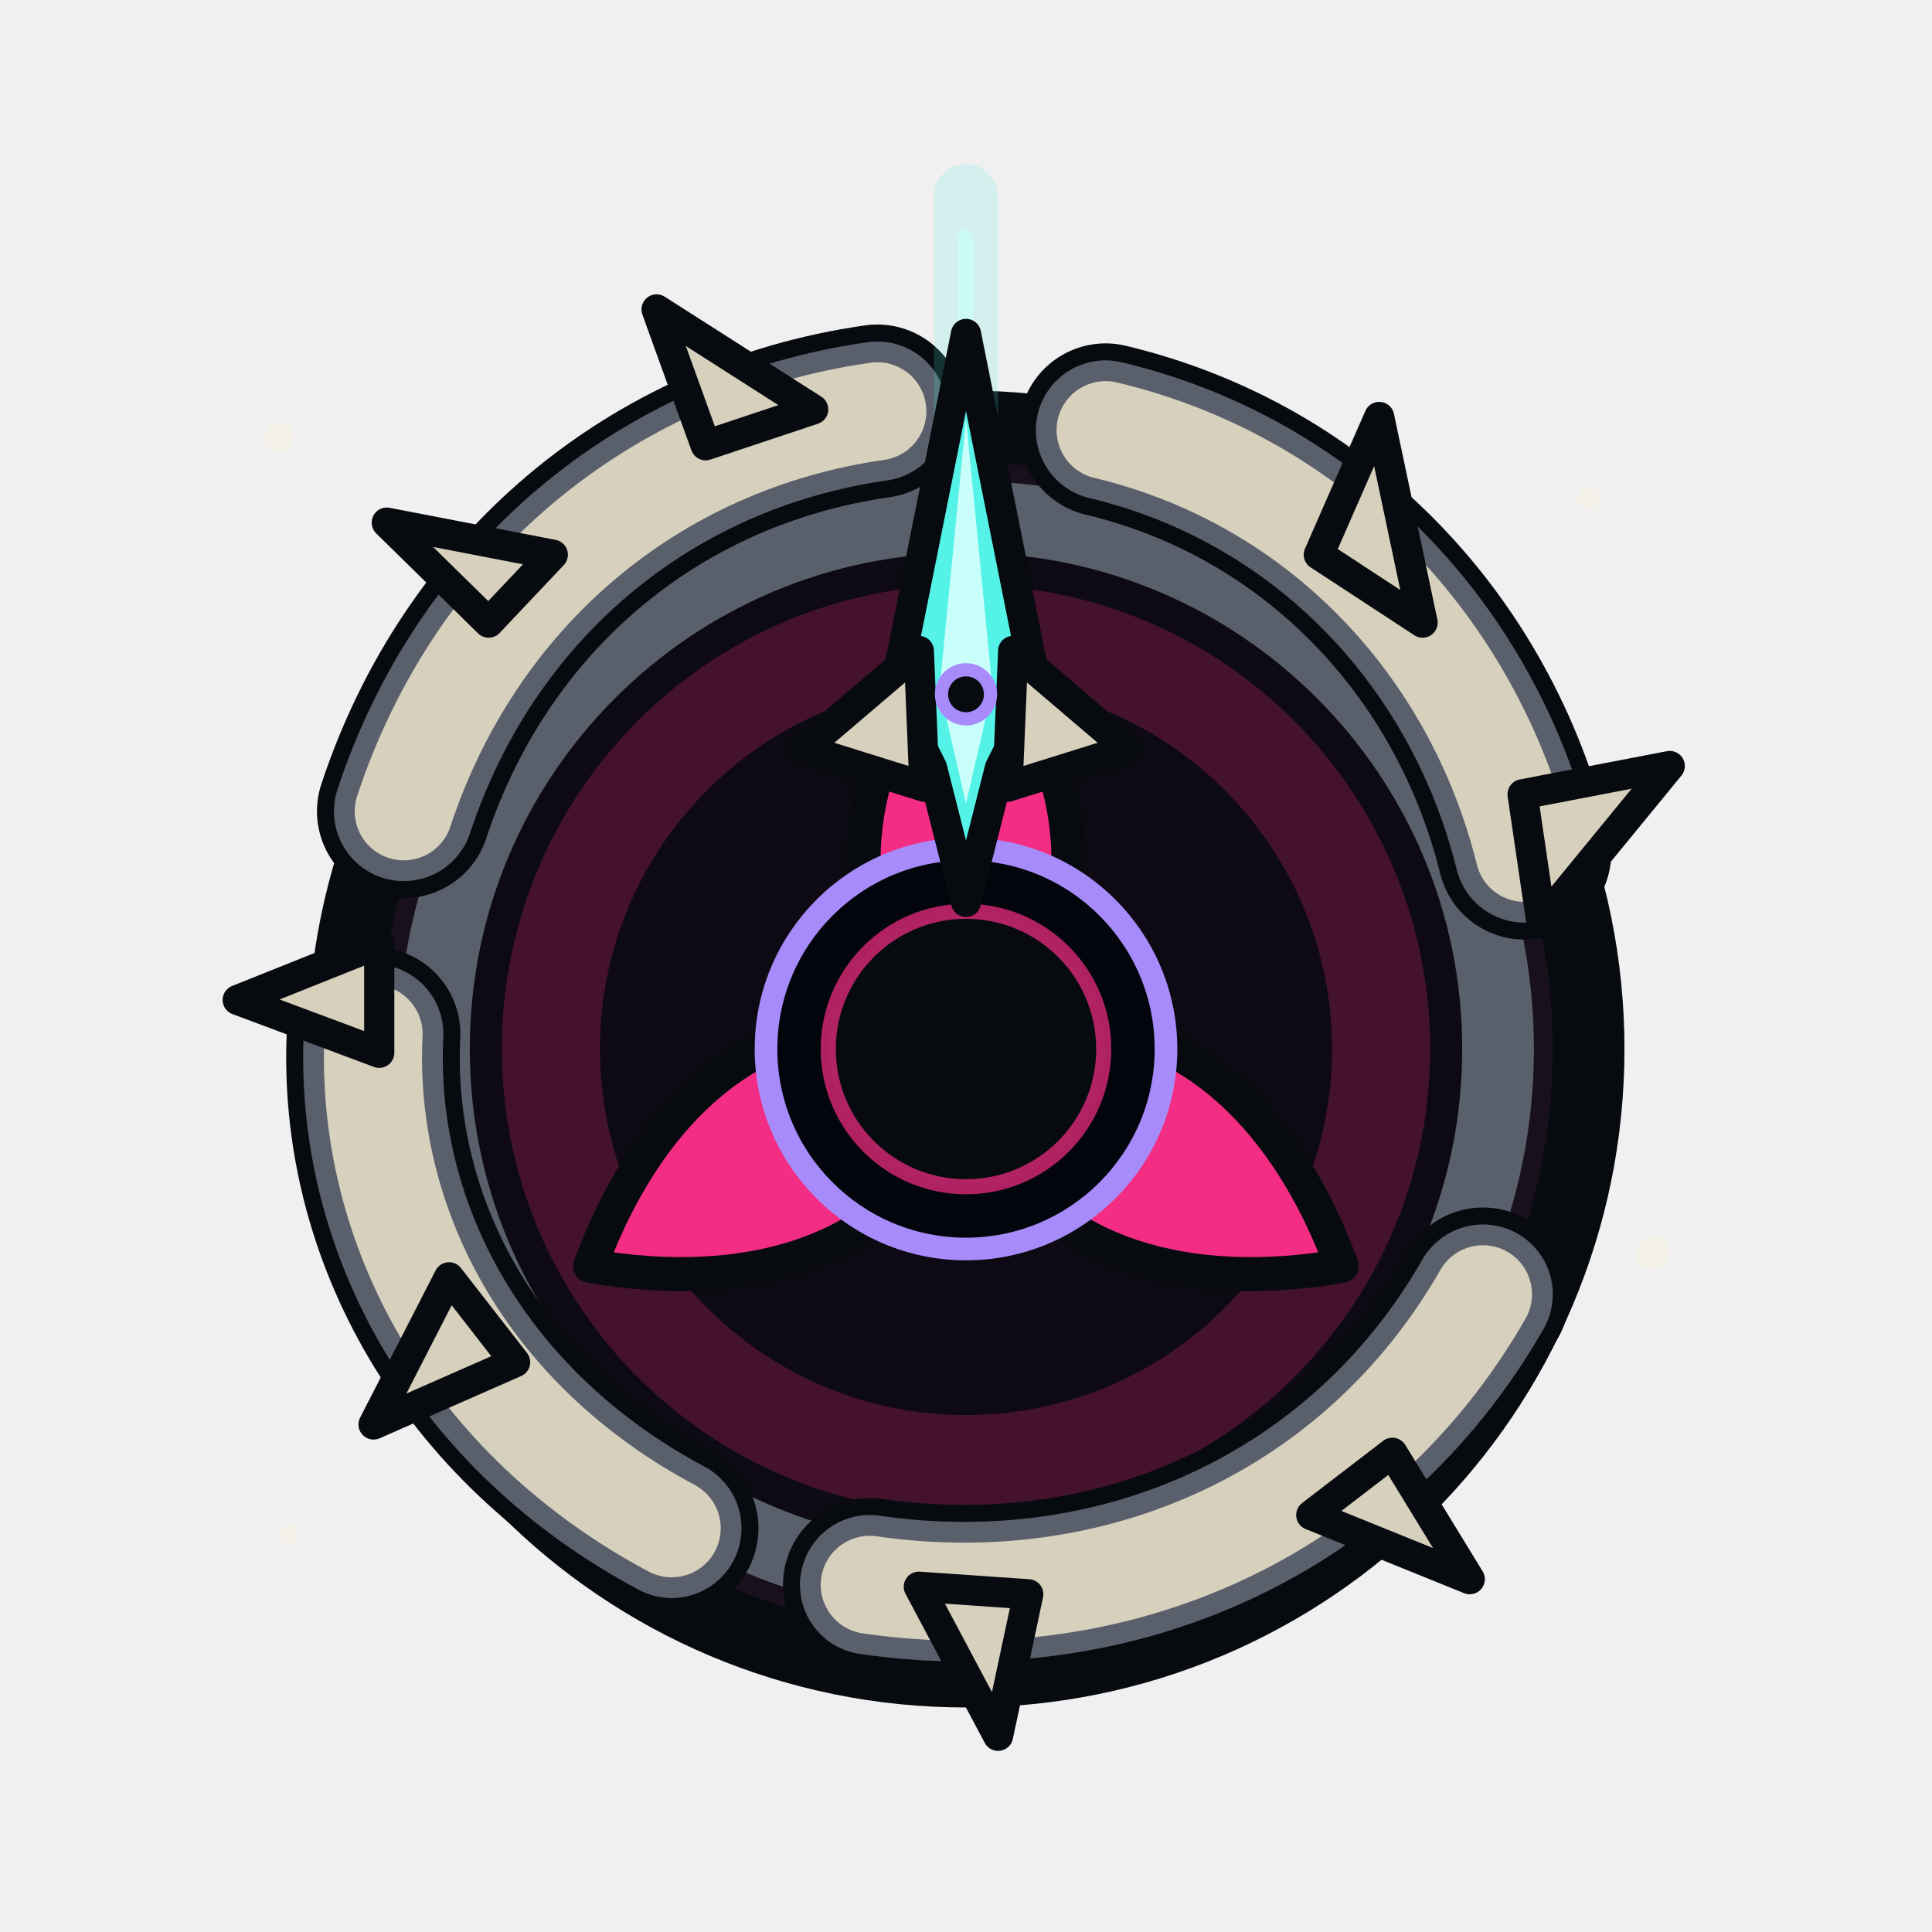
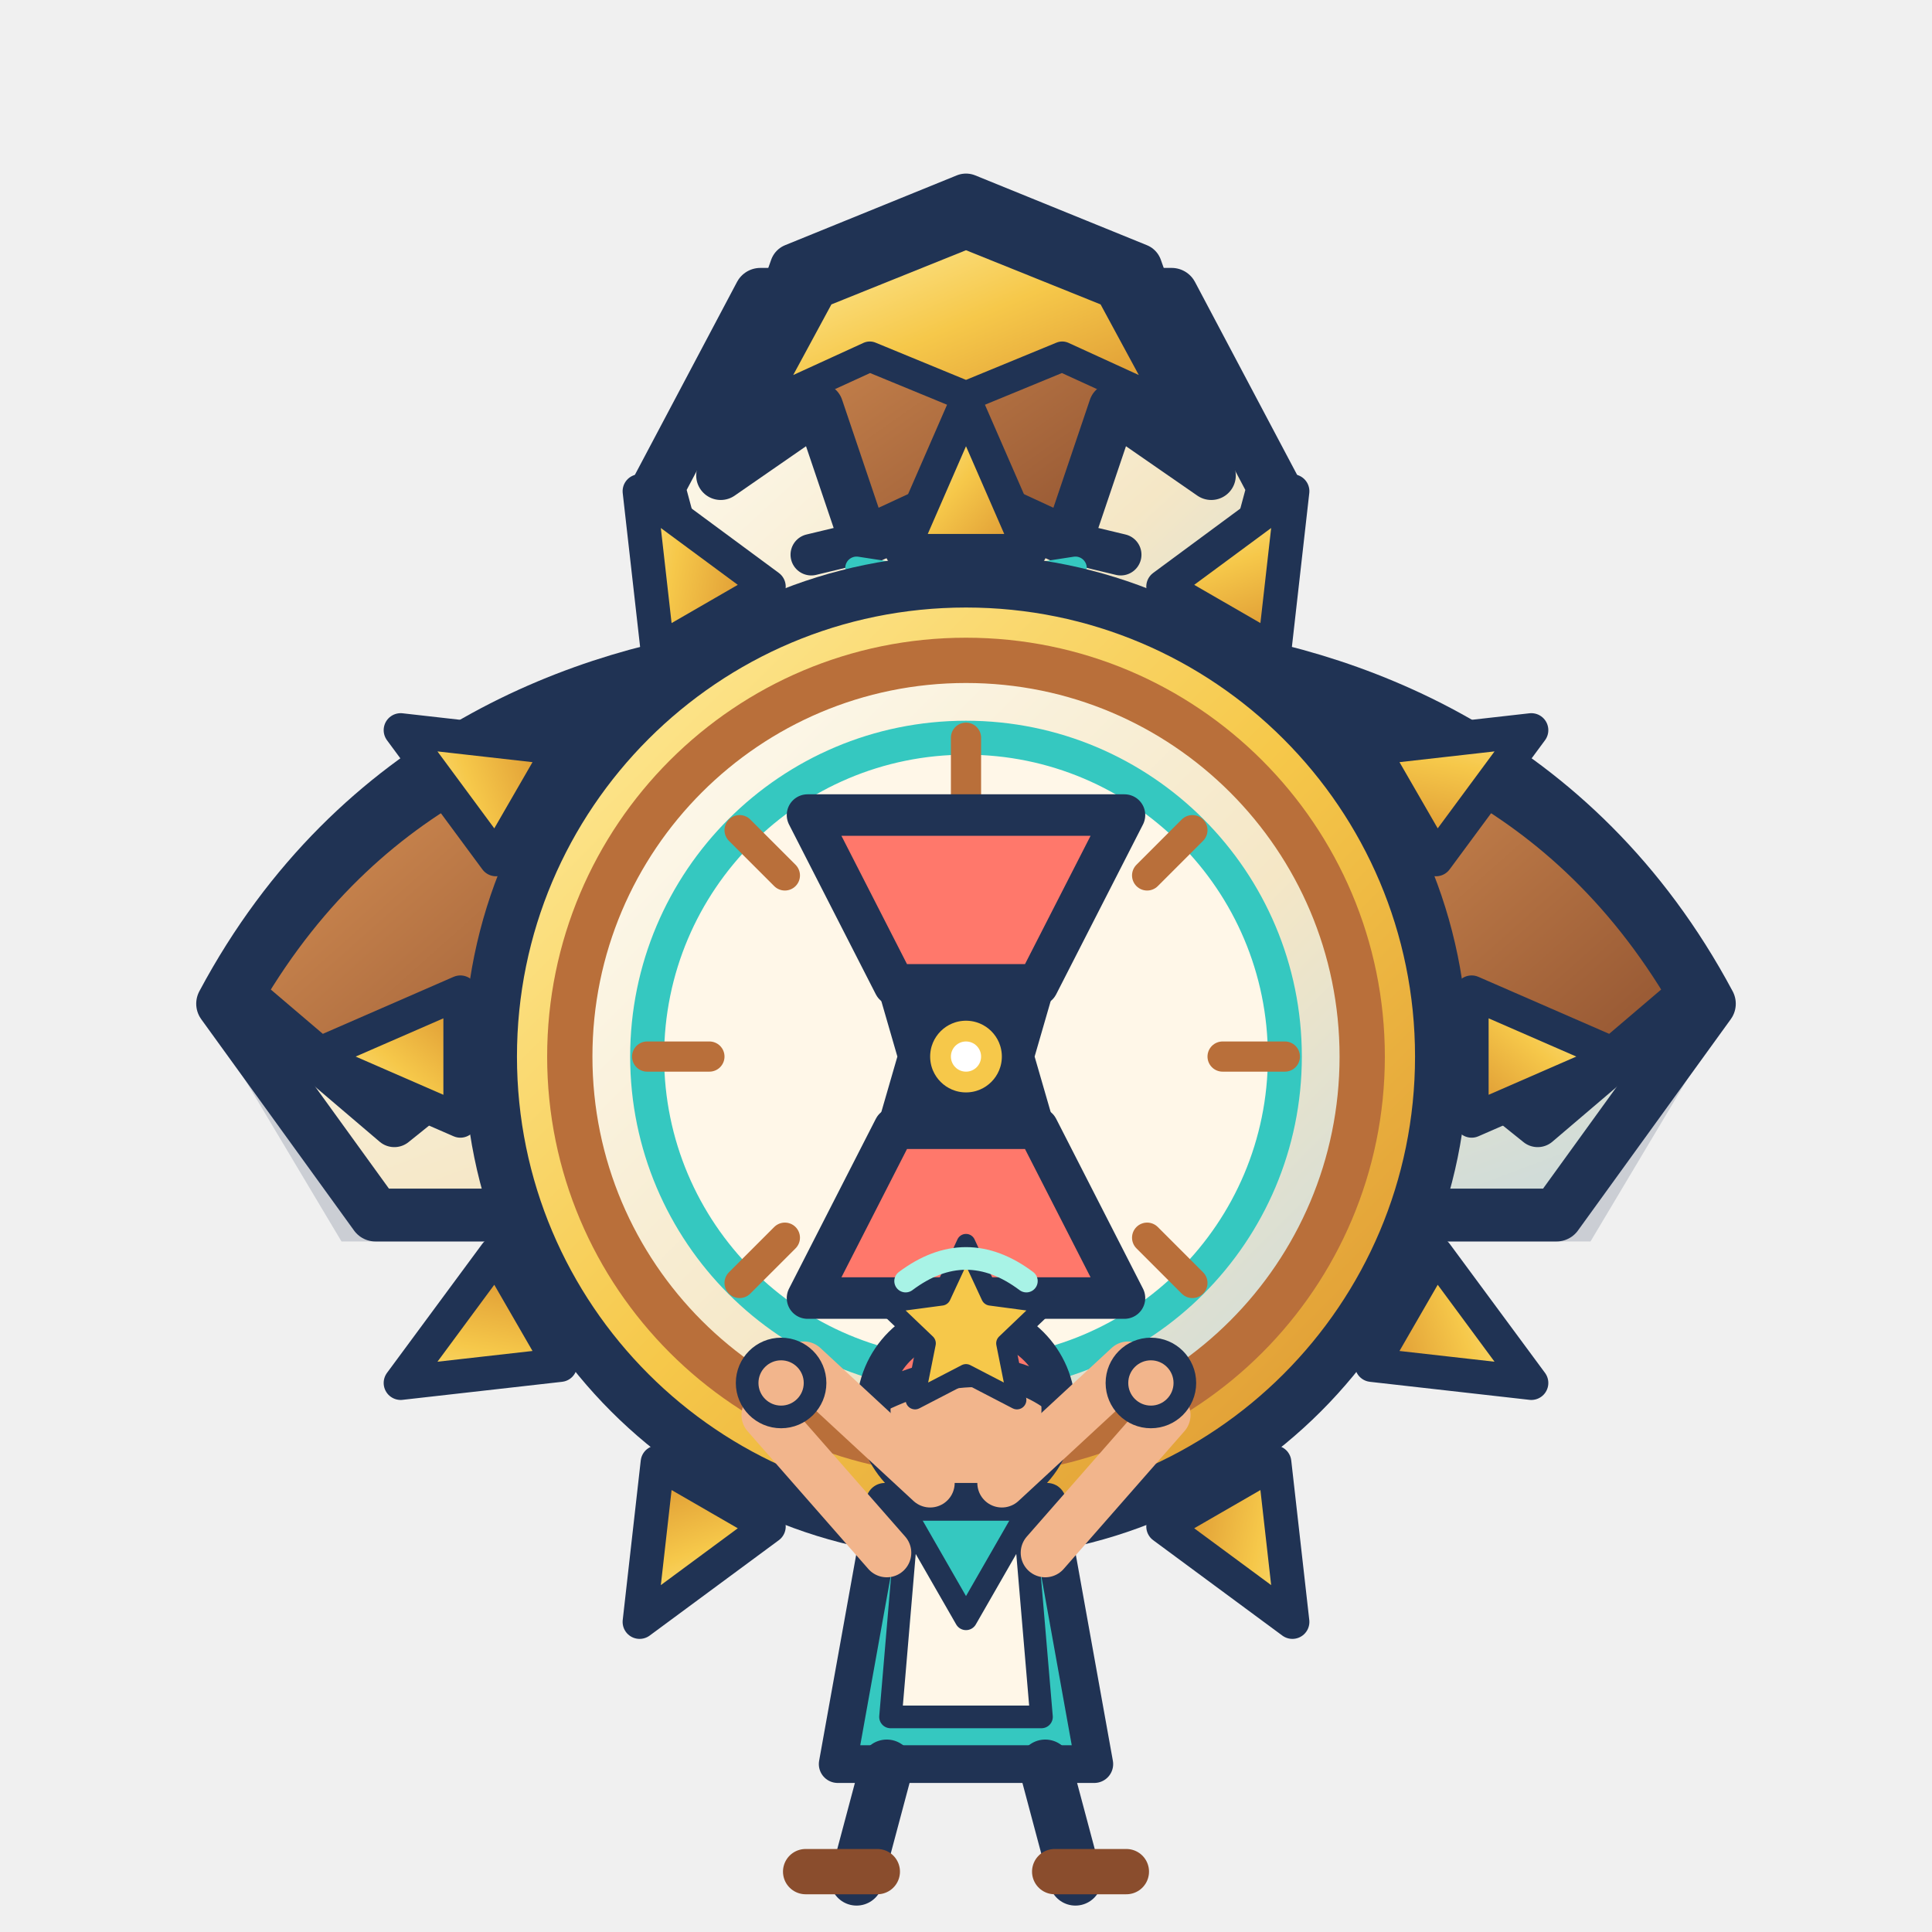
- <svg xmlns="http://www.w3.org/2000/svg" width="1024" height="1024" viewBox="0 0 1024 1024" role="img" aria-labelledby="title desc">
-   <g fill="none" stroke-linecap="round" stroke-linejoin="round">
-     <circle cx="512" cy="556" r="330" fill="#19101D" stroke="#070A0F" stroke-width="38" />
-     <circle cx="512" cy="556" r="282" fill="#0D0A13" stroke="#59606B" stroke-width="38" />
-     <circle cx="512" cy="556" r="220" stroke="#F32D83" stroke-opacity="0.24" stroke-width="52" />
-     <g stroke="#070A0F" stroke-width="92">
-       <path d="M214 430 C252 315 346 235 465 218" />
-       <path d="M586 228 C699 255 781 343 808 452" />
-       <path d="M786 686 C719 803 592 859 461 840" />
-       <path d="M356 810 C249 753 193 651 198 548" />
-     </g>
-     <g stroke="#59606B" stroke-width="74">
-       <path d="M214 430 C252 315 346 235 465 218" />
-       <path d="M586 228 C699 255 781 343 808 452" />
-       <path d="M786 686 C719 803 592 859 461 840" />
-       <path d="M356 810 C249 753 193 651 198 548" />
-     </g>
-     <g stroke="#D7D0BD" stroke-width="52">
-       <path d="M214 430 C252 315 346 235 465 218" />
-       <path d="M586 228 C699 255 781 343 808 452" />
-       <path d="M786 686 C719 803 592 859 461 840" />
-       <path d="M356 810 C249 753 193 651 198 548" />
-     </g>
+ <svg xmlns="http://www.w3.org/2000/svg" xmlns:xlink="http://www.w3.org/1999/xlink" width="1024" height="1024" viewBox="0 0 1024 1024" role="img" aria-labelledby="title desc">
+   <defs>
+     <linearGradient id="marble" x1="0" y1="0" x2="1" y2="1">
+       <stop offset="0" stop-color="#FFFDF5" />
+       <stop offset="0.58" stop-color="#F5E7C6" />
+       <stop offset="1" stop-color="#C7D9DD" />
+     </linearGradient>
+     <linearGradient id="bronze" x1="0" y1="0" x2="1" y2="1">
+       <stop offset="0" stop-color="#E19A5A" />
+       <stop offset="1" stop-color="#8A4D2D" />
+     </linearGradient>
+     <linearGradient id="gold" x1="0" y1="0" x2="1" y2="1">
+       <stop offset="0" stop-color="#FFF0A6" />
+       <stop offset="0.5" stop-color="#F6C84A" />
+       <stop offset="1" stop-color="#D9902F" />
+     </linearGradient>
+     <linearGradient id="aqua" x1="0" y1="0" x2="1" y2="1">
+       <stop offset="0" stop-color="#A8F3E6" />
+       <stop offset="1" stop-color="#35C8C0" />
+     </linearGradient>
+     <path id="sun-ray" d="M512 214 L546 292 L478 292 Z" />
+   </defs>
+   <g stroke="#203354" stroke-linecap="round" stroke-linejoin="round">
+     <path d="M113 544 C169 424 269 358 366 337 C372 205 424 116 512 116 C600 116 652 205 658 337 C755 358 855 424 911 544 L843 658 L181 658 Z" fill="#203354" opacity="0.18" stroke="none" />
+     <path d="M118 532 C189 399 311 356 399 346 L625 346 C713 356 835 399 906 532 L825 644 L199 644 Z" fill="url(#marble)" stroke-width="28" />
+     <path d="M128 527 C197 409 302 378 385 366 L321 506 L209 596 Z" fill="url(#bronze)" stroke-width="24" />
+     <path d="M896 527 C827 409 722 378 639 366 L703 506 L815 596 Z" fill="url(#bronze)" stroke-width="24" />
+     <path d="M403 156 L621 156 L675 258 L640 388 L512 456 L384 388 L349 258 Z" fill="url(#marble)" stroke-width="28" />
+     <path d="M382 252 L421 142 L512 105 L603 142 L642 252 L590 216 L566 287 L512 262 L458 287 L434 216 Z" fill="url(#bronze)" stroke-width="26" />
+     <path d="M402 216 L435 155 L512 124 L589 155 L622 216 L563 189 L512 210 L461 189 Z" fill="url(#gold)" stroke-width="16" />
+     <path d="M430 294 L480 282" fill="none" stroke="#203354" stroke-width="22" />
+     <path d="M544 282 L594 294" fill="none" stroke="#203354" stroke-width="22" />
+     <path d="M454 301 L480 305" fill="none" stroke="#35C8C0" stroke-width="12" />
+     <path d="M544 305 L570 301" fill="none" stroke="#35C8C0" stroke-width="12" />
+     <path d="M512 291 L493 348 L512 360 L531 348" fill="none" stroke="#8A4D2D" stroke-width="12" />
+     <path d="M465 388 Q512 414 559 388" fill="none" stroke="#8A4D2D" stroke-width="12" />
+     <path d="M403 342 C431 373 447 396 454 424" fill="none" stroke="#FFFFFF" stroke-opacity="0.7" stroke-width="12" />
+     <path d="M605 342 C584 374 571 398 565 425" fill="none" stroke="#B7CDD2" stroke-width="10" />
  </g>
-   <g fill="#D7D0BD" stroke="#070A0F" stroke-width="16" stroke-linejoin="round">
-     <path d="M259 330 L205 277 L293 294 Z" />
-     <path d="M374 236 L348 164 L431 217 Z" />
-     <path d="M699 294 L731 221 L754 330 Z" />
-     <path d="M807 421 L885 406 L817 489 Z" />
-     <path d="M738 770 L779 837 L695 803 Z" />
-     <path d="M545 845 L529 920 L487 841 Z" />
-     <path d="M273 722 L198 755 L238 677 Z" />
-     <path d="M201 558 L126 530 L201 500 Z" />
+   <g fill="url(#gold)" stroke="#203354" stroke-width="18" stroke-linejoin="round">
+     <use href="#sun-ray" xlink:href="#sun-ray" />
+     <use href="#sun-ray" xlink:href="#sun-ray" transform="rotate(30 512 560)" />
+     <use href="#sun-ray" xlink:href="#sun-ray" transform="rotate(60 512 560)" />
+     <use href="#sun-ray" xlink:href="#sun-ray" transform="rotate(90 512 560)" />
+     <use href="#sun-ray" xlink:href="#sun-ray" transform="rotate(120 512 560)" />
+     <use href="#sun-ray" xlink:href="#sun-ray" transform="rotate(150 512 560)" />
+     <use href="#sun-ray" xlink:href="#sun-ray" transform="rotate(180 512 560)" />
+     <use href="#sun-ray" xlink:href="#sun-ray" transform="rotate(210 512 560)" />
+     <use href="#sun-ray" xlink:href="#sun-ray" transform="rotate(240 512 560)" />
+     <use href="#sun-ray" xlink:href="#sun-ray" transform="rotate(270 512 560)" />
+     <use href="#sun-ray" xlink:href="#sun-ray" transform="rotate(300 512 560)" />
+     <use href="#sun-ray" xlink:href="#sun-ray" transform="rotate(330 512 560)" />
  </g>
-   <g fill="#F32D83" stroke="#070A0F" stroke-width="18" stroke-linejoin="round">
-     <path d="M512 326 C566 391 581 460 551 516 C540 537 526 554 512 572 C498 554 484 537 473 516 C443 460 458 391 512 326 Z" />
-     <path d="M512 326 C566 391 581 460 551 516 C540 537 526 554 512 572 C498 554 484 537 473 516 C443 460 458 391 512 326 Z" transform="rotate(120 512 556)" />
-     <path d="M512 326 C566 391 581 460 551 516 C540 537 526 554 512 572 C498 554 484 537 473 516 C443 460 458 391 512 326 Z" transform="rotate(240 512 556)" />
+   <circle cx="512" cy="560" r="252" fill="url(#gold)" stroke="#203354" stroke-width="28" />
+   <circle cx="512" cy="560" r="210" fill="url(#marble)" stroke="#B96F3A" stroke-width="24" />
+   <circle cx="512" cy="560" r="169" fill="#FFF7E8" stroke="#35C8C0" stroke-width="18" />
+   <path d="M512 391 V424 M512 696 V729 M343 560 H376 M648 560 H681 M392 440 L416 464 M608 656 L632 680 M632 440 L608 464 M416 656 L392 680" fill="none" stroke="#B96F3A" stroke-width="16" stroke-linecap="round" />
+   <path d="M428 432 H596 L550 522 H474 Z M474 598 H550 L596 688 H428 Z" fill="#FF786B" stroke="#203354" stroke-width="22" stroke-linejoin="round" />
+   <path d="M474 522 L512 548 L550 522 L539 560 L550 598 L512 572 L474 598 L485 560 Z" fill="url(#aqua)" stroke="#203354" stroke-width="18" stroke-linejoin="round" />
+   <circle cx="512" cy="560" r="25" fill="#F6C84A" stroke="#203354" stroke-width="12" />
+   <circle cx="512" cy="560" r="8" fill="#FFFFFF" stroke="none" />
+   <g stroke="#203354" stroke-linecap="round" stroke-linejoin="round">
+     <circle cx="512" cy="747" r="49" fill="#F2B58C" stroke-width="18" />
+     <path d="M465 741 C470 690 554 687 561 742 C538 724 506 721 465 741 Z" fill="#FF786B" stroke-width="16" />
+     <path d="M469 796 L555 796 L580 935 L444 935 Z" fill="#35C8C0" stroke-width="20" />
+     <path d="M481 804 L512 858 L543 804 L552 910 L472 910 Z" fill="#FFF7E8" stroke-width="12" />
+     <path d="M470 823 L406 750 L426 724 L493 786" fill="none" stroke="#F2B58C" stroke-width="26" />
+     <path d="M554 823 L618 750 L598 724 L531 786" fill="none" stroke="#F2B58C" stroke-width="26" />
+     <circle cx="414" cy="733" r="18" fill="#F2B58C" stroke-width="12" />
+     <circle cx="610" cy="733" r="18" fill="#F2B58C" stroke-width="12" />
+     <path d="M470 936 L454 996 M554 936 L570 996" fill="none" stroke="#203354" stroke-width="28" />
+     <path d="M465 992 H427 M559 992 H597" fill="none" stroke="#8A4D2D" stroke-width="24" />
  </g>
-   <circle cx="512" cy="556" r="106" fill="#03050C" stroke="#A78BFA" stroke-width="12" />
-   <circle cx="512" cy="556" r="73" fill="#070A0F" stroke="#F32D83" stroke-opacity="0.72" stroke-width="8" />
-   <path d="M512 104 V333" fill="none" stroke="#54F2E7" stroke-opacity="0.18" stroke-width="34" stroke-linecap="round" />
-   <path d="M512 126 V338" fill="none" stroke="#C9FFFB" stroke-opacity="0.7" stroke-width="8" stroke-linecap="round" />
-   <g stroke="#070A0F" stroke-width="16" stroke-linejoin="round">
-     <path d="M512 177 L550 367 L530 407 L512 478 L494 407 L474 367 Z" fill="#54F2E7" />
-     <path d="M487 345 L426 397 L490 417 Z" fill="#D7D0BD" />
-     <path d="M537 345 L598 397 L534 417 Z" fill="#D7D0BD" />
+   <g fill="#F6C84A" stroke="#203354" stroke-width="10" stroke-linejoin="round">
+     <path d="M512 659 L525 687 L555 691 L533 712 L539 742 L512 728 L485 742 L491 712 L469 691 L499 687 Z" />
  </g>
-   <path d="M512 222 L526 365 L512 426 L498 365 Z" fill="#C9FFFB" />
-   <circle cx="512" cy="368" r="13" fill="#070A0F" stroke="#A78BFA" stroke-width="7" />
-   <g fill="#F4F1E8">
-     <circle cx="148" cy="232" r="8" />
-     <circle cx="842" cy="264" r="6" />
-     <circle cx="876" cy="664" r="9" />
-     <circle cx="153" cy="813" r="5" />
-   </g>
+   <path d="M480 679 Q512 655 544 679" fill="none" stroke="#A8F3E6" stroke-width="12" stroke-linecap="round" />
</svg>
